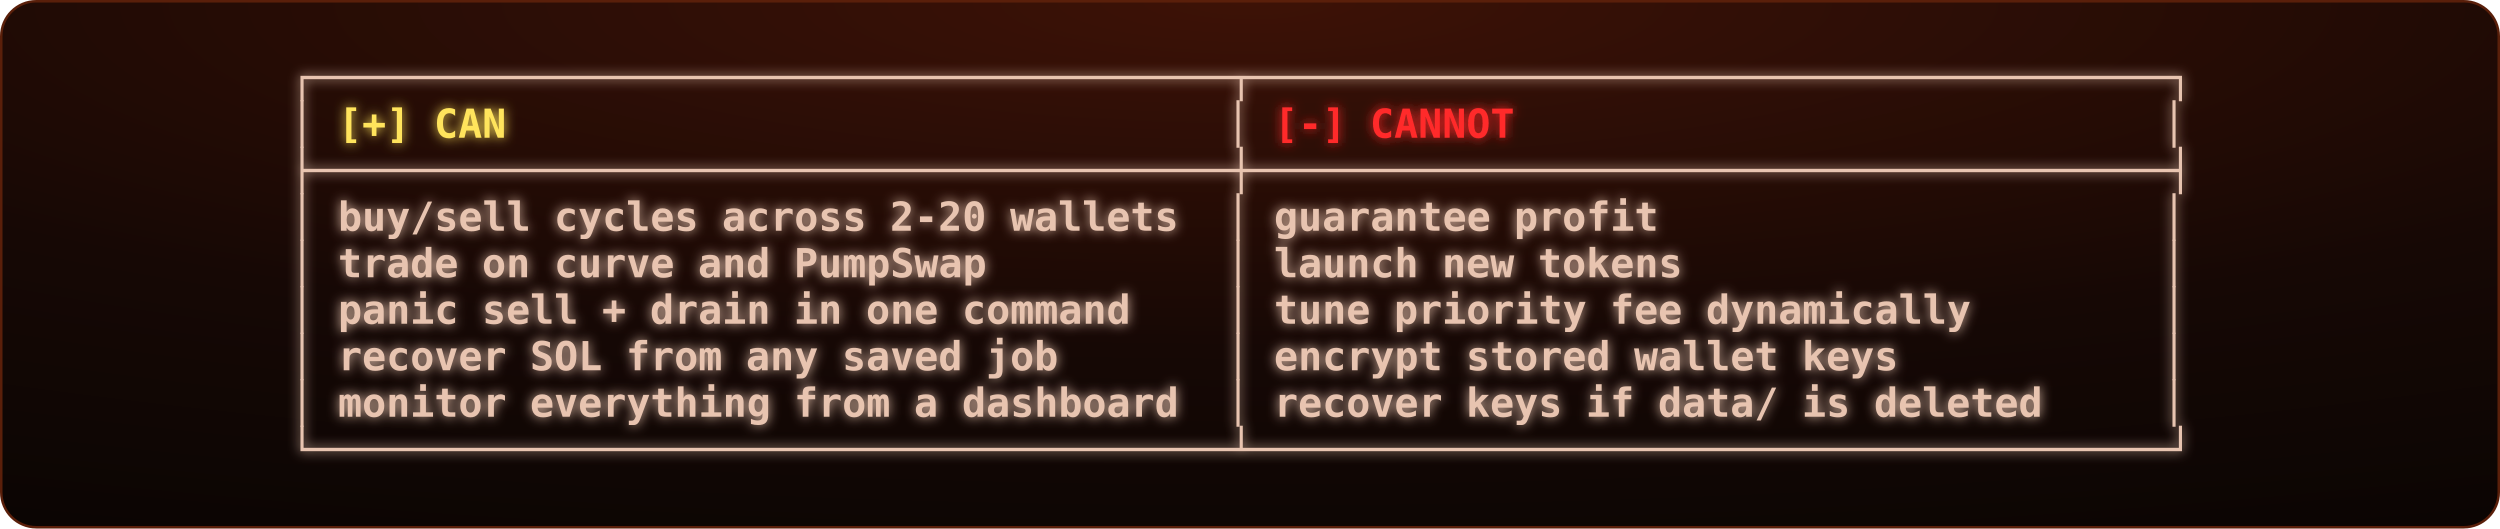
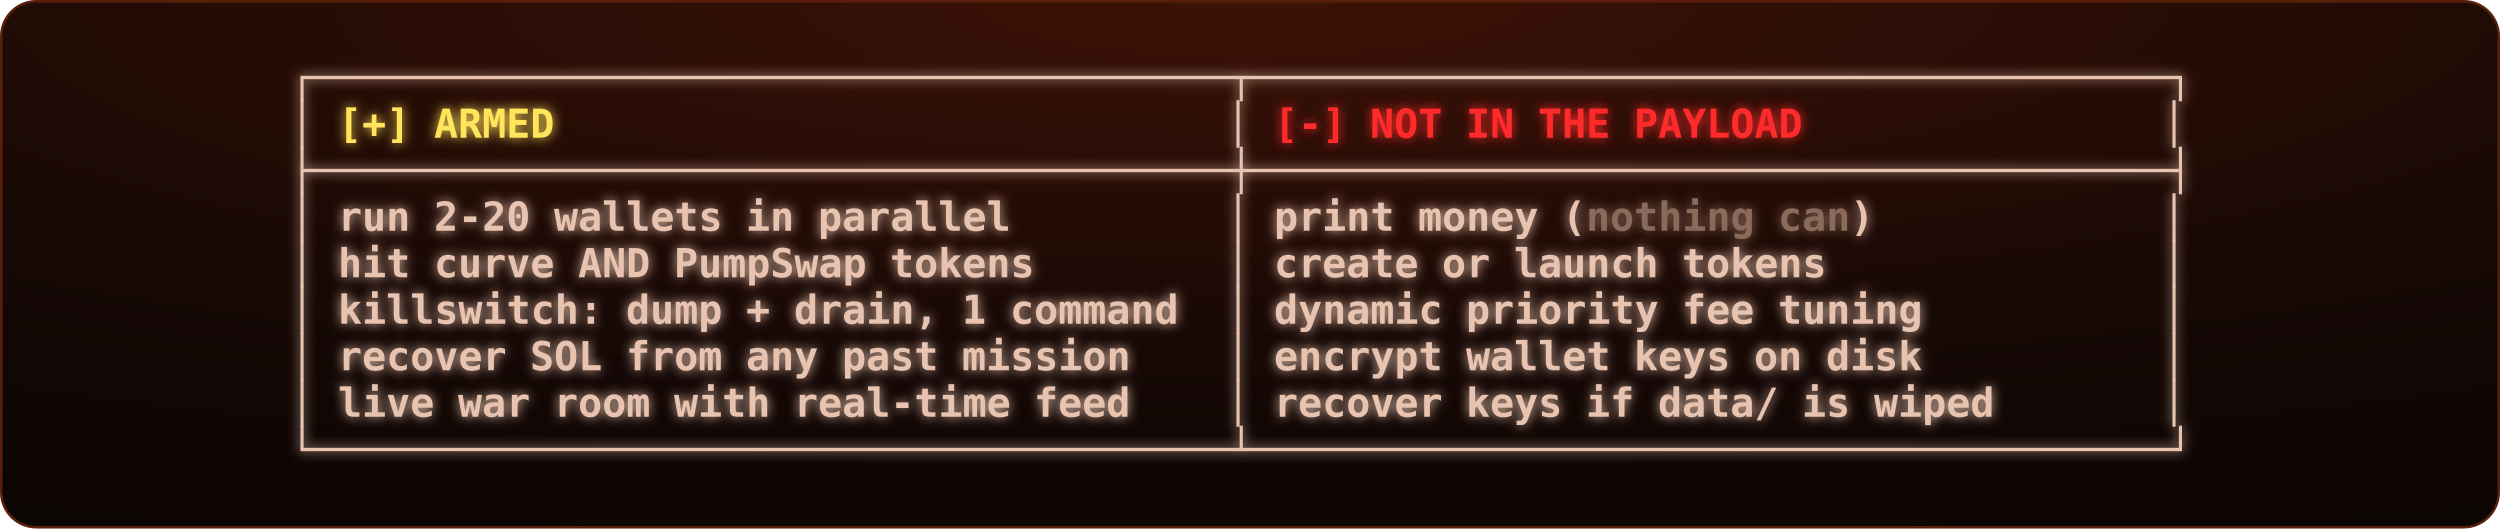
<svg xmlns="http://www.w3.org/2000/svg" width="1000" height="211.4" viewBox="0 0 1000 211.4">
  <defs>
    <linearGradient id="g" gradientUnits="userSpaceOnUse" x1="0" y1="0" x2="1000" y2="211.4">
      <stop offset="0" stop-color="#ffe45c" />
      <stop offset="0.45" stop-color="#ff8a1f" />
      <stop offset="1" stop-color="#ff2a2a" />
    </linearGradient>
    <radialGradient id="bg" cx="0.5" cy="0" r="1.1">
      <stop offset="0" stop-color="#3d1206" />
      <stop offset="0.6" stop-color="#160805" />
      <stop offset="1" stop-color="#0b0503" />
    </radialGradient>
    <filter id="glow" x="-5%" y="-20%" width="110%" height="140%">
      <feGaussianBlur stdDeviation="2.4" result="b" />
      <feMerge>
        <feMergeNode in="b" />
        <feMergeNode in="SourceGraphic" />
      </feMerge>
    </filter>
  </defs>
  <rect x="0.5" y="0.5" width="999" height="210.4" rx="14" fill="url(#bg)" stroke="#5a1f0a" />
  <g font-family="Menlo,Consolas,'DejaVu Sans Mono','Liberation Mono','Courier New',monospace" font-size="16" font-weight="700" filter="url(#glow)">
    <text y="36.5">
      <tspan x="116 125.6 135.2 144.8 154.4 164 173.6 183.2 192.8 202.4 212 221.6 231.2 240.8 250.4 260 269.6 279.2 288.8 298.4 308 317.6 327.2 336.8 346.4 356 365.6 375.2 384.8 394.4 404 413.6 423.2 432.8 442.4 452 461.6 471.2 480.8 490.4 500 509.6 519.2 528.8 538.4 548 557.6 567.2 576.8 586.4 596 605.6 615.2 624.8 634.4 644 653.6 663.2 672.8 682.4 692 701.6 711.2 720.8 730.4 740 749.6 759.2 768.8 778.4 788 797.6 807.2 816.8 826.4 836 845.6 855.2 864.8" fill="#e8c4b0">┌──────────────────────────────────────┬──────────────────────────────────────┐</tspan>
    </text>
    <text y="55.1">
      <tspan x="116" fill="#e8c4b0">│</tspan>
      <tspan x="135.2 144.8 154.4" fill="#ffe45c">[+]</tspan>
-       <tspan x="173.6 183.2 192.8" fill="#ffe45c">CAN</tspan>
+       <tspan x="173.6 183.2 192.8 202.4 212" fill="#ffe45c">ARMED</tspan>
      <tspan x="490.4" fill="#e8c4b0">│</tspan>
      <tspan x="509.6 519.2 528.8" fill="#ff2a2a">[-]</tspan>
-       <tspan x="548 557.6 567.2 576.8 586.4 596" fill="#ff2a2a">CANNOT</tspan>
+       <tspan x="548 557.6 567.2" fill="#ff2a2a">NOT</tspan>
+       <tspan x="586.4 596" fill="#ff2a2a">IN</tspan>
+       <tspan x="615.2 624.8 634.4" fill="#ff2a2a">THE</tspan>
+       <tspan x="653.6 663.2 672.8 682.4 692 701.6 711.2" fill="#ff2a2a">PAYLOAD</tspan>
      <tspan x="864.8" fill="#e8c4b0">│</tspan>
    </text>
    <text y="73.7">
      <tspan x="116 125.6 135.2 144.8 154.4 164 173.6 183.2 192.8 202.4 212 221.6 231.2 240.8 250.4 260 269.6 279.2 288.8 298.4 308 317.6 327.2 336.8 346.4 356 365.6 375.2 384.8 394.4 404 413.6 423.2 432.8 442.4 452 461.6 471.2 480.8 490.4 500 509.6 519.2 528.8 538.4 548 557.6 567.2 576.8 586.4 596 605.6 615.2 624.8 634.4 644 653.6 663.2 672.8 682.4 692 701.6 711.2 720.8 730.4 740 749.6 759.2 768.8 778.4 788 797.6 807.2 816.8 826.4 836 845.6 855.2 864.8" fill="#e8c4b0">├──────────────────────────────────────┼──────────────────────────────────────┤</tspan>
    </text>
    <text y="92.3">
      <tspan x="116" fill="#e8c4b0">│</tspan>
-       <tspan x="135.2 144.8 154.4 164 173.6 183.2 192.8 202.4" fill="#e8c4b0">buy/sell</tspan>
-       <tspan x="221.6 231.2 240.8 250.4 260 269.6" fill="#e8c4b0">cycles</tspan>
-       <tspan x="288.8 298.4 308 317.6 327.2 336.8" fill="#e8c4b0">across</tspan>
-       <tspan x="356 365.6 375.2 384.8" fill="#e8c4b0">2-20</tspan>
-       <tspan x="404 413.6 423.2 432.8 442.4 452 461.6" fill="#e8c4b0">wallets</tspan>
+       <tspan x="135.2 144.8 154.4" fill="#e8c4b0">run</tspan>
+       <tspan x="173.6 183.2 192.8 202.4" fill="#e8c4b0">2-20</tspan>
+       <tspan x="221.6 231.2 240.8 250.4 260 269.6 279.2" fill="#e8c4b0">wallets</tspan>
+       <tspan x="298.4 308" fill="#e8c4b0">in</tspan>
+       <tspan x="327.2 336.8 346.4 356 365.6 375.2 384.8 394.4" fill="#e8c4b0">parallel</tspan>
      <tspan x="490.4" fill="#e8c4b0">│</tspan>
-       <tspan x="509.6 519.2 528.8 538.4 548 557.6 567.2 576.8 586.4" fill="#e8c4b0">guarantee</tspan>
-       <tspan x="605.6 615.2 624.8 634.4 644 653.6" fill="#e8c4b0">profit</tspan>
+       <tspan x="509.6 519.2 528.8 538.4 548" fill="#e8c4b0">print</tspan>
+       <tspan x="567.2 576.8 586.4 596 605.6" fill="#e8c4b0">money</tspan>
+       <tspan x="624.8" fill="#e8c4b0">(</tspan>
+       <tspan x="634.4 644 653.6 663.2 672.8 682.4 692" fill="#8a6a5a">nothing</tspan>
+       <tspan x="711.2 720.8 730.4" fill="#8a6a5a">can</tspan>
+       <tspan x="740" fill="#e8c4b0">)</tspan>
      <tspan x="864.8" fill="#e8c4b0">│</tspan>
    </text>
    <text y="110.9">
      <tspan x="116" fill="#e8c4b0">│</tspan>
-       <tspan x="135.2 144.8 154.4 164 173.6" fill="#e8c4b0">trade</tspan>
-       <tspan x="192.8 202.4" fill="#e8c4b0">on</tspan>
-       <tspan x="221.6 231.2 240.8 250.4 260" fill="#e8c4b0">curve</tspan>
-       <tspan x="279.2 288.8 298.4" fill="#e8c4b0">and</tspan>
-       <tspan x="317.6 327.2 336.8 346.4 356 365.6 375.2 384.8" fill="#e8c4b0">PumpSwap</tspan>
+       <tspan x="135.2 144.8 154.4" fill="#e8c4b0">hit</tspan>
+       <tspan x="173.6 183.2 192.8 202.4 212" fill="#e8c4b0">curve</tspan>
+       <tspan x="231.2 240.8 250.4" fill="#e8c4b0">AND</tspan>
+       <tspan x="269.6 279.2 288.8 298.4 308 317.6 327.2 336.8" fill="#e8c4b0">PumpSwap</tspan>
+       <tspan x="356 365.6 375.2 384.8 394.4 404" fill="#e8c4b0">tokens</tspan>
      <tspan x="490.4" fill="#e8c4b0">│</tspan>
-       <tspan x="509.6 519.2 528.8 538.4 548 557.6" fill="#e8c4b0">launch</tspan>
-       <tspan x="576.8 586.4 596" fill="#e8c4b0">new</tspan>
-       <tspan x="615.2 624.8 634.4 644 653.6 663.2" fill="#e8c4b0">tokens</tspan>
+       <tspan x="509.6 519.2 528.8 538.4 548 557.6" fill="#e8c4b0">create</tspan>
+       <tspan x="576.8 586.4" fill="#e8c4b0">or</tspan>
+       <tspan x="605.6 615.2 624.8 634.4 644 653.6" fill="#e8c4b0">launch</tspan>
+       <tspan x="672.8 682.4 692 701.6 711.2 720.8" fill="#e8c4b0">tokens</tspan>
      <tspan x="864.8" fill="#e8c4b0">│</tspan>
    </text>
    <text y="129.5">
      <tspan x="116" fill="#e8c4b0">│</tspan>
-       <tspan x="135.2 144.8 154.4 164 173.6" fill="#e8c4b0">panic</tspan>
-       <tspan x="192.8 202.4 212 221.6" fill="#e8c4b0">sell</tspan>
-       <tspan x="240.8" fill="#e8c4b0">+</tspan>
-       <tspan x="260 269.6 279.2 288.8 298.4" fill="#e8c4b0">drain</tspan>
-       <tspan x="317.6 327.2" fill="#e8c4b0">in</tspan>
-       <tspan x="346.4 356 365.6" fill="#e8c4b0">one</tspan>
-       <tspan x="384.8 394.4 404 413.6 423.2 432.8 442.4" fill="#e8c4b0">command</tspan>
+       <tspan x="135.2 144.8 154.4 164 173.6 183.2 192.8 202.4 212 221.6 231.2" fill="#e8c4b0">killswitch:</tspan>
+       <tspan x="250.4 260 269.6 279.2" fill="#e8c4b0">dump</tspan>
+       <tspan x="298.4" fill="#e8c4b0">+</tspan>
+       <tspan x="317.6 327.2 336.8 346.4 356 365.6" fill="#e8c4b0">drain,</tspan>
+       <tspan x="384.8" fill="#e8c4b0">1</tspan>
+       <tspan x="404 413.6 423.2 432.8 442.4 452 461.6" fill="#e8c4b0">command</tspan>
      <tspan x="490.4" fill="#e8c4b0">│</tspan>
-       <tspan x="509.6 519.2 528.8 538.4" fill="#e8c4b0">tune</tspan>
-       <tspan x="557.6 567.2 576.8 586.4 596 605.6 615.2 624.8" fill="#e8c4b0">priority</tspan>
-       <tspan x="644 653.6 663.2" fill="#e8c4b0">fee</tspan>
-       <tspan x="682.4 692 701.6 711.2 720.8 730.4 740 749.6 759.2 768.8 778.4" fill="#e8c4b0">dynamically</tspan>
+       <tspan x="509.6 519.2 528.8 538.4 548 557.6 567.2" fill="#e8c4b0">dynamic</tspan>
+       <tspan x="586.4 596 605.6 615.2 624.8 634.4 644 653.6" fill="#e8c4b0">priority</tspan>
+       <tspan x="672.8 682.4 692" fill="#e8c4b0">fee</tspan>
+       <tspan x="711.2 720.8 730.4 740 749.6 759.2" fill="#e8c4b0">tuning</tspan>
      <tspan x="864.8" fill="#e8c4b0">│</tspan>
    </text>
    <text y="148.1">
      <tspan x="116" fill="#e8c4b0">│</tspan>
      <tspan x="135.2 144.8 154.4 164 173.6 183.2 192.8" fill="#e8c4b0">recover</tspan>
      <tspan x="212 221.6 231.2" fill="#e8c4b0">SOL</tspan>
      <tspan x="250.4 260 269.6 279.2" fill="#e8c4b0">from</tspan>
      <tspan x="298.4 308 317.6" fill="#e8c4b0">any</tspan>
-       <tspan x="336.8 346.4 356 365.6 375.2" fill="#e8c4b0">saved</tspan>
-       <tspan x="394.4 404 413.6" fill="#e8c4b0">job</tspan>
+       <tspan x="336.8 346.4 356 365.6" fill="#e8c4b0">past</tspan>
+       <tspan x="384.8 394.4 404 413.6 423.2 432.8 442.4" fill="#e8c4b0">mission</tspan>
      <tspan x="490.4" fill="#e8c4b0">│</tspan>
      <tspan x="509.6 519.2 528.8 538.4 548 557.6 567.2" fill="#e8c4b0">encrypt</tspan>
-       <tspan x="586.4 596 605.6 615.2 624.8 634.4" fill="#e8c4b0">stored</tspan>
-       <tspan x="653.6 663.2 672.8 682.4 692 701.6" fill="#e8c4b0">wallet</tspan>
-       <tspan x="720.8 730.4 740 749.6" fill="#e8c4b0">keys</tspan>
+       <tspan x="586.4 596 605.6 615.2 624.8 634.4" fill="#e8c4b0">wallet</tspan>
+       <tspan x="653.6 663.2 672.8 682.4" fill="#e8c4b0">keys</tspan>
+       <tspan x="701.6 711.2" fill="#e8c4b0">on</tspan>
+       <tspan x="730.4 740 749.6 759.2" fill="#e8c4b0">disk</tspan>
      <tspan x="864.8" fill="#e8c4b0">│</tspan>
    </text>
    <text y="166.7">
      <tspan x="116" fill="#e8c4b0">│</tspan>
-       <tspan x="135.2 144.8 154.4 164 173.6 183.2 192.8" fill="#e8c4b0">monitor</tspan>
-       <tspan x="212 221.6 231.2 240.8 250.4 260 269.6 279.2 288.8 298.4" fill="#e8c4b0">everything</tspan>
-       <tspan x="317.6 327.2 336.8 346.4" fill="#e8c4b0">from</tspan>
-       <tspan x="365.6" fill="#e8c4b0">a</tspan>
-       <tspan x="384.8 394.4 404 413.6 423.2 432.8 442.4 452 461.6" fill="#e8c4b0">dashboard</tspan>
+       <tspan x="135.2 144.8 154.4 164" fill="#e8c4b0">live</tspan>
+       <tspan x="183.2 192.8 202.4" fill="#e8c4b0">war</tspan>
+       <tspan x="221.6 231.2 240.8 250.4" fill="#e8c4b0">room</tspan>
+       <tspan x="269.6 279.2 288.8 298.4" fill="#e8c4b0">with</tspan>
+       <tspan x="317.6 327.2 336.8 346.4 356 365.6 375.2 384.8 394.4" fill="#e8c4b0">real-time</tspan>
+       <tspan x="413.6 423.2 432.8 442.4" fill="#e8c4b0">feed</tspan>
      <tspan x="490.4" fill="#e8c4b0">│</tspan>
      <tspan x="509.6 519.2 528.8 538.4 548 557.6 567.2" fill="#e8c4b0">recover</tspan>
      <tspan x="586.4 596 605.6 615.2" fill="#e8c4b0">keys</tspan>
      <tspan x="634.4 644" fill="#e8c4b0">if</tspan>
      <tspan x="663.2 672.8 682.4 692 701.6" fill="#e8c4b0">data/</tspan>
      <tspan x="720.8 730.4" fill="#e8c4b0">is</tspan>
-       <tspan x="749.6 759.2 768.8 778.4 788 797.6 807.2" fill="#e8c4b0">deleted</tspan>
+       <tspan x="749.6 759.2 768.8 778.4 788" fill="#e8c4b0">wiped</tspan>
      <tspan x="864.8" fill="#e8c4b0">│</tspan>
    </text>
    <text y="185.3">
      <tspan x="116 125.6 135.2 144.8 154.4 164 173.6 183.2 192.8 202.4 212 221.6 231.2 240.8 250.4 260 269.6 279.2 288.8 298.4 308 317.6 327.2 336.8 346.4 356 365.6 375.2 384.8 394.4 404 413.6 423.2 432.8 442.4 452 461.6 471.2 480.8 490.4 500 509.6 519.2 528.8 538.4 548 557.6 567.2 576.8 586.4 596 605.6 615.2 624.8 634.4 644 653.6 663.2 672.8 682.4 692 701.6 711.2 720.8 730.4 740 749.6 759.2 768.8 778.4 788 797.6 807.2 816.8 826.4 836 845.6 855.2 864.8" fill="#e8c4b0">└──────────────────────────────────────┴──────────────────────────────────────┘</tspan>
    </text>
  </g>
</svg>
